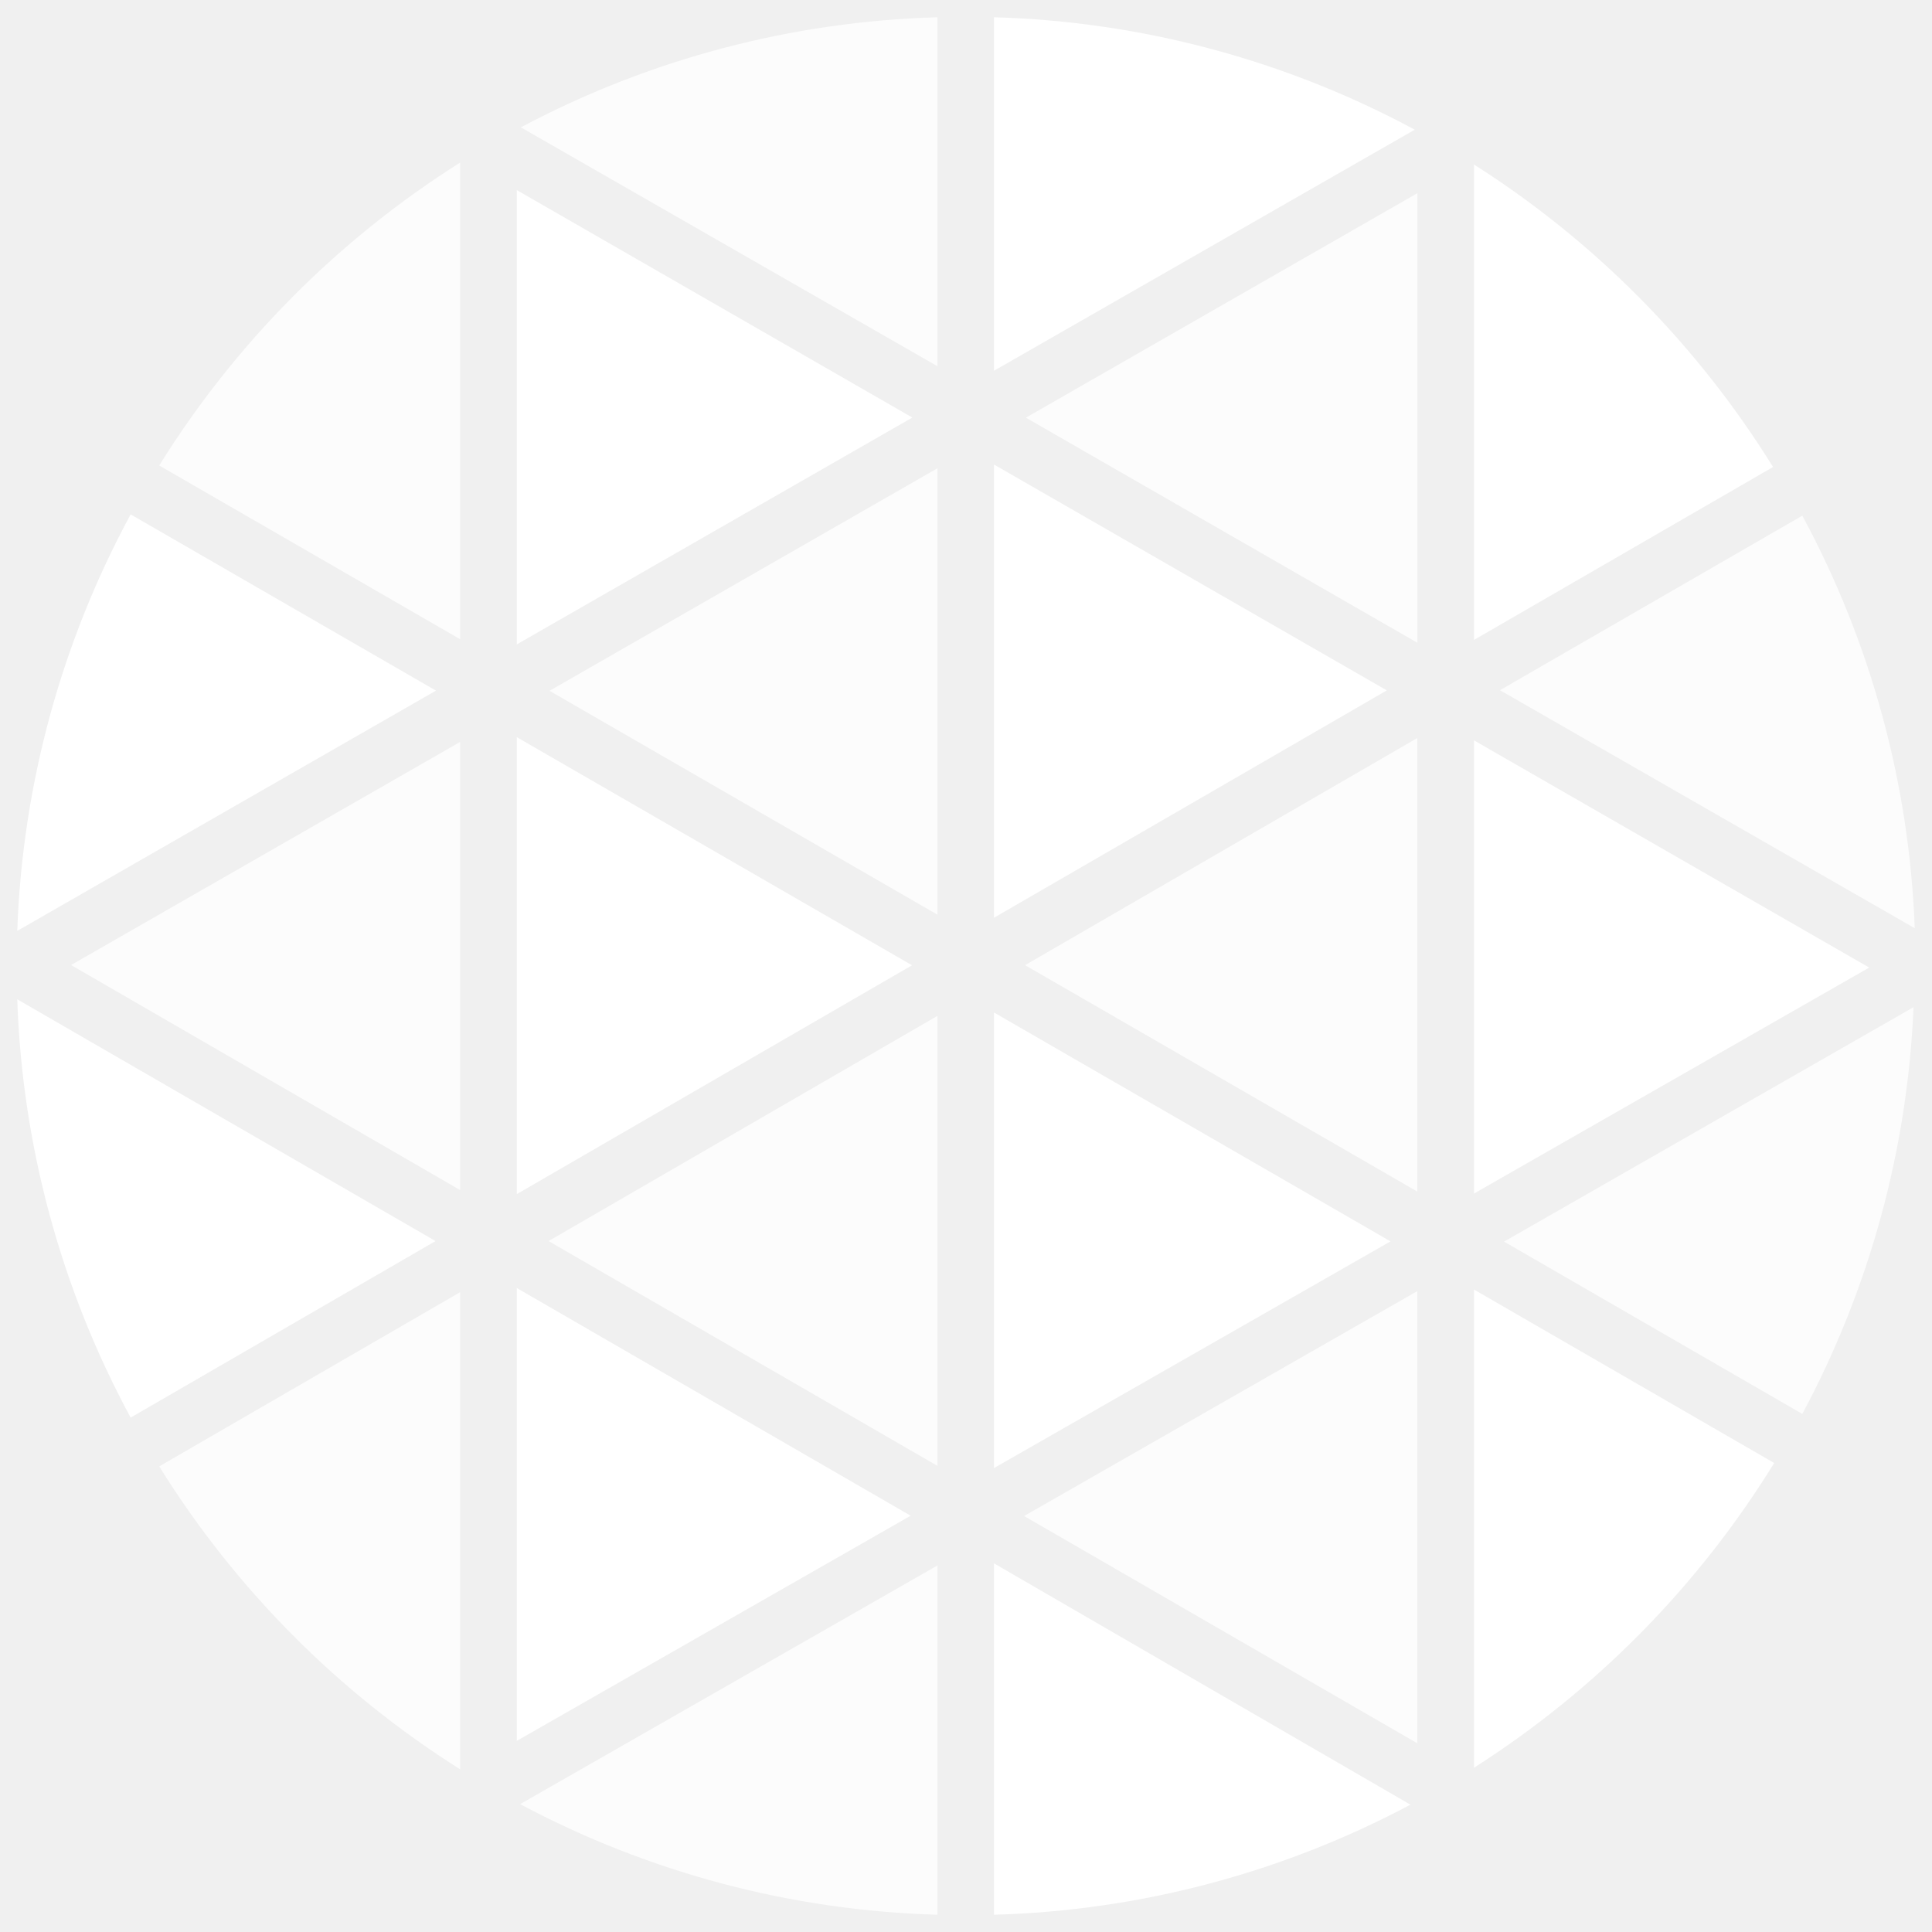
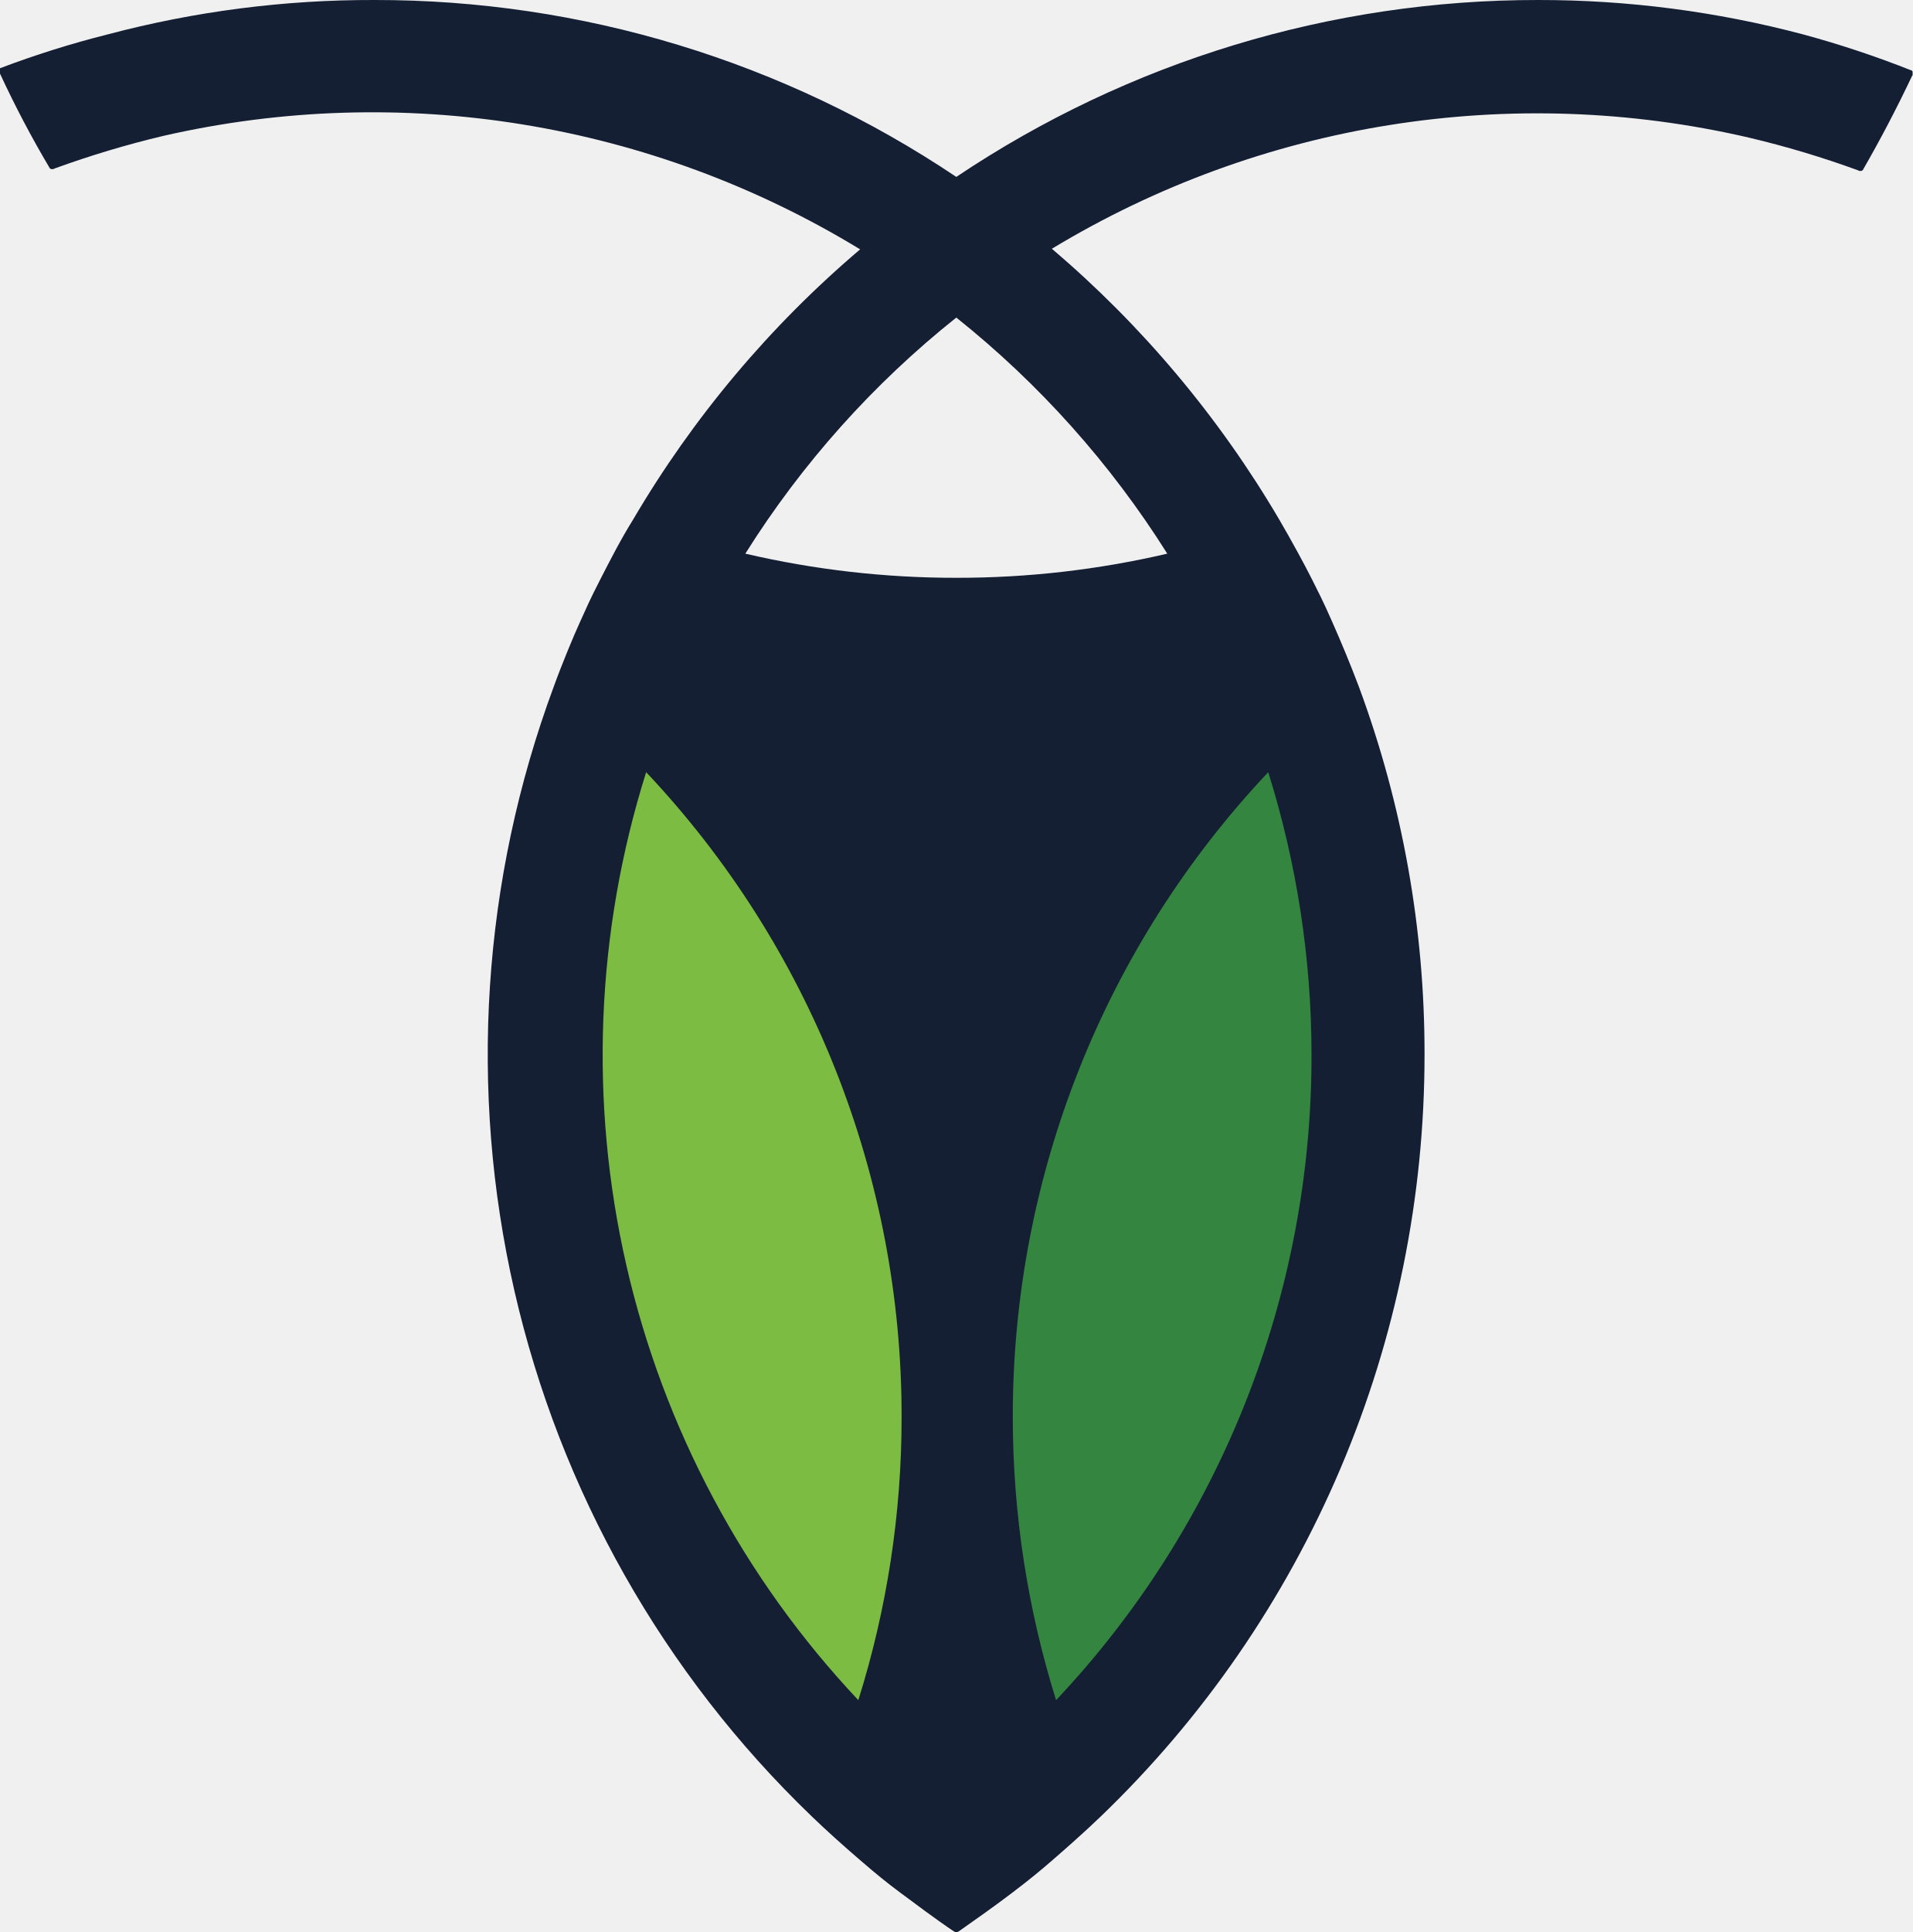
- <svg xmlns="http://www.w3.org/2000/svg" width="18" height="18" viewBox="0 0 32 32" fill="none">
-   <g clip-path="url(#clip0_36_80)">
-     <path d="M16.463 7.694V15.201L22.97 11.435L16.463 7.694Z" fill="white" />
-     <path d="M16.463 16.77V24.316L23.031 20.561L16.463 16.77Z" fill="white" />
-     <path d="M15.527 15.15V7.756L9.102 11.442L15.527 15.15Z" fill="white" fill-opacity="0.8" />
-     <path d="M2.637 24.288C3.898 26.316 5.602 28.031 7.621 29.305V21.403L2.637 24.288Z" fill="white" fill-opacity="0.8" />
-     <path d="M15.527 24.279V16.826L9.086 20.556L15.527 24.279Z" fill="white" fill-opacity="0.8" />
-     <path d="M8.56 28.834L15.083 25.105L8.56 21.334V28.834Z" fill="white" />
-     <path d="M23.475 28.874V21.385L16.962 25.11L23.475 28.874Z" fill="white" fill-opacity="0.8" />
-     <path d="M29.852 23.419C30.965 21.341 31.595 19.038 31.694 16.682L24.912 20.565L29.852 23.419Z" fill="white" fill-opacity="0.8" />
-     <path d="M24.414 19.769L30.96 16.026L24.414 12.263V19.769Z" fill="white" />
-     <path d="M23.476 10.646V3.2L16.992 6.918L23.476 10.646Z" fill="white" fill-opacity="0.8" />
-     <path d="M23.475 19.736V12.224L16.978 15.986L23.475 19.736Z" fill="white" fill-opacity="0.8" />
-     <path d="M8.56 12.21V19.778L15.106 15.988L8.56 12.21Z" fill="white" />
-     <path d="M15.527 0.286C13.118 0.354 10.756 0.977 8.627 2.109L15.527 6.066V0.286Z" fill="white" fill-opacity="0.8" />
-     <path d="M8.56 3.149V10.673L15.111 6.916L8.56 3.149Z" fill="white" />
-     <path d="M7.621 2.693C5.602 3.967 3.898 5.683 2.637 7.71L7.621 10.587V2.693Z" fill="white" fill-opacity="0.8" />
-     <path d="M23.433 2.148C21.287 0.993 18.9 0.355 16.463 0.286V6.141L23.433 2.148Z" fill="white" />
-     <path d="M0.286 16.552C0.367 18.975 1.01 21.347 2.164 23.48L7.214 20.556L0.286 16.552Z" fill="white" />
-     <path d="M2.164 8.52C1.014 10.643 0.371 13.004 0.286 15.418L7.221 11.439L2.164 8.52Z" fill="white" />
-     <path d="M8.615 29.882C10.747 31.019 13.113 31.646 15.527 31.714V25.929L8.615 29.882Z" fill="white" fill-opacity="0.8" />
-     <path d="M29.367 7.735C28.114 5.714 26.421 4.001 24.414 2.725V10.599L29.367 7.735Z" fill="white" />
-     <path d="M24.414 29.279C26.431 27.994 28.131 26.268 29.386 24.232L24.414 21.359V29.279Z" fill="white" />
-     <path d="M31.714 15.374C31.625 12.983 30.988 10.646 29.852 8.541L24.844 11.432L31.714 15.374Z" fill="white" fill-opacity="0.8" />
-     <path d="M16.463 31.714C18.872 31.647 21.233 31.023 23.361 29.891L16.463 25.894V31.714Z" fill="white" />
-     <path d="M7.621 19.711V12.289L1.177 15.984L7.621 19.711Z" fill="white" fill-opacity="0.8" />
+ <svg xmlns="http://www.w3.org/2000/svg" width="101" height="102" viewBox="0 0 101 102" fill="none">
+   <g clip-path="url(#clip0_42_113)">
+     <path d="M61.641 29.23C57.988 30.083 54.25 30.51 50.5 30.505C46.75 30.509 43.012 30.081 39.359 29.23C42.346 24.474 46.113 20.26 50.5 16.766C54.884 20.263 58.65 24.477 61.641 29.23ZM95.222 1.817C90.654 0.606 85.949 -0.004 81.225 0C70.288 -0.01 59.595 3.24 50.5 9.34C41.407 3.237 30.712 -0.014 19.775 0C15.019 -0.013 10.281 0.598 5.683 1.817C3.756 2.302 1.859 2.898 0.001 3.602C-0.032 3.642 -0.051 3.693 -0.051 3.746C-0.051 3.798 -0.032 3.849 0.001 3.889C0.794 5.601 1.673 7.272 2.636 8.893C2.673 8.919 2.717 8.933 2.763 8.933C2.808 8.933 2.852 8.919 2.89 8.893C4.77 8.209 6.688 7.634 8.635 7.172C21.207 4.299 34.398 6.448 45.422 13.165C40.652 17.214 36.596 22.042 33.424 27.445C32.789 28.465 32.249 29.516 31.678 30.632C31.107 31.748 30.98 32.066 30.631 32.831C30.281 33.596 29.647 35.126 29.234 36.274C25.461 46.459 24.739 57.531 27.159 68.124C29.579 78.716 35.034 88.365 42.85 95.88C43.676 96.677 44.533 97.442 45.422 98.207C46.31 98.972 46.818 99.386 47.548 99.928C48.278 100.47 49.421 101.331 50.373 101.968C50.41 101.994 50.455 102.008 50.5 102.008C50.545 102.008 50.59 101.994 50.627 101.968C51.579 101.299 52.531 100.63 53.452 99.928C54.372 99.227 54.88 98.813 55.578 98.207C56.277 97.601 57.324 96.677 58.149 95.88C63.55 90.685 67.848 84.446 70.783 77.538C73.718 70.63 75.229 63.196 75.226 55.686C75.237 49.059 74.065 42.485 71.766 36.274C71.322 35.095 70.845 33.947 70.338 32.8C69.83 31.652 69.639 31.301 69.29 30.6C68.941 29.899 68.179 28.496 67.544 27.413C64.368 22.013 60.312 17.186 55.547 13.133C66.596 6.452 79.8 4.348 92.365 7.268C94.312 7.728 96.23 8.303 98.11 8.989C98.148 9.015 98.192 9.029 98.237 9.029C98.283 9.029 98.327 9.015 98.364 8.989C99.295 7.374 100.163 5.716 100.967 4.016C101.001 3.976 101.019 3.925 101.019 3.873C101.019 3.821 101.001 3.77 100.967 3.73C99.089 2.984 97.171 2.345 95.222 1.817Z" fill="#151F34" />
+     <path d="M69.258 55.685C69.278 68.36 64.448 80.558 55.769 89.759C54.258 84.932 53.488 79.902 53.483 74.842C53.461 62.167 58.291 49.967 66.973 40.768C68.485 45.595 69.256 50.625 69.258 55.685Z" fill="#348540" />
+     <path d="M47.611 74.842C47.612 79.902 46.842 84.933 45.326 89.759C39.276 83.34 35.046 75.412 33.076 66.797C31.106 58.182 31.467 49.195 34.122 40.768C42.804 49.967 47.634 62.167 47.611 74.842Z" fill="#7DBC42" />
  </g>
  <defs>
-     <clipPath id="clip0_36_80">
-       <rect width="32" height="32" fill="white" />
+     <clipPath id="clip0_42_113">
+       <rect width="101" height="102" fill="white" />
    </clipPath>
  </defs>
</svg>
